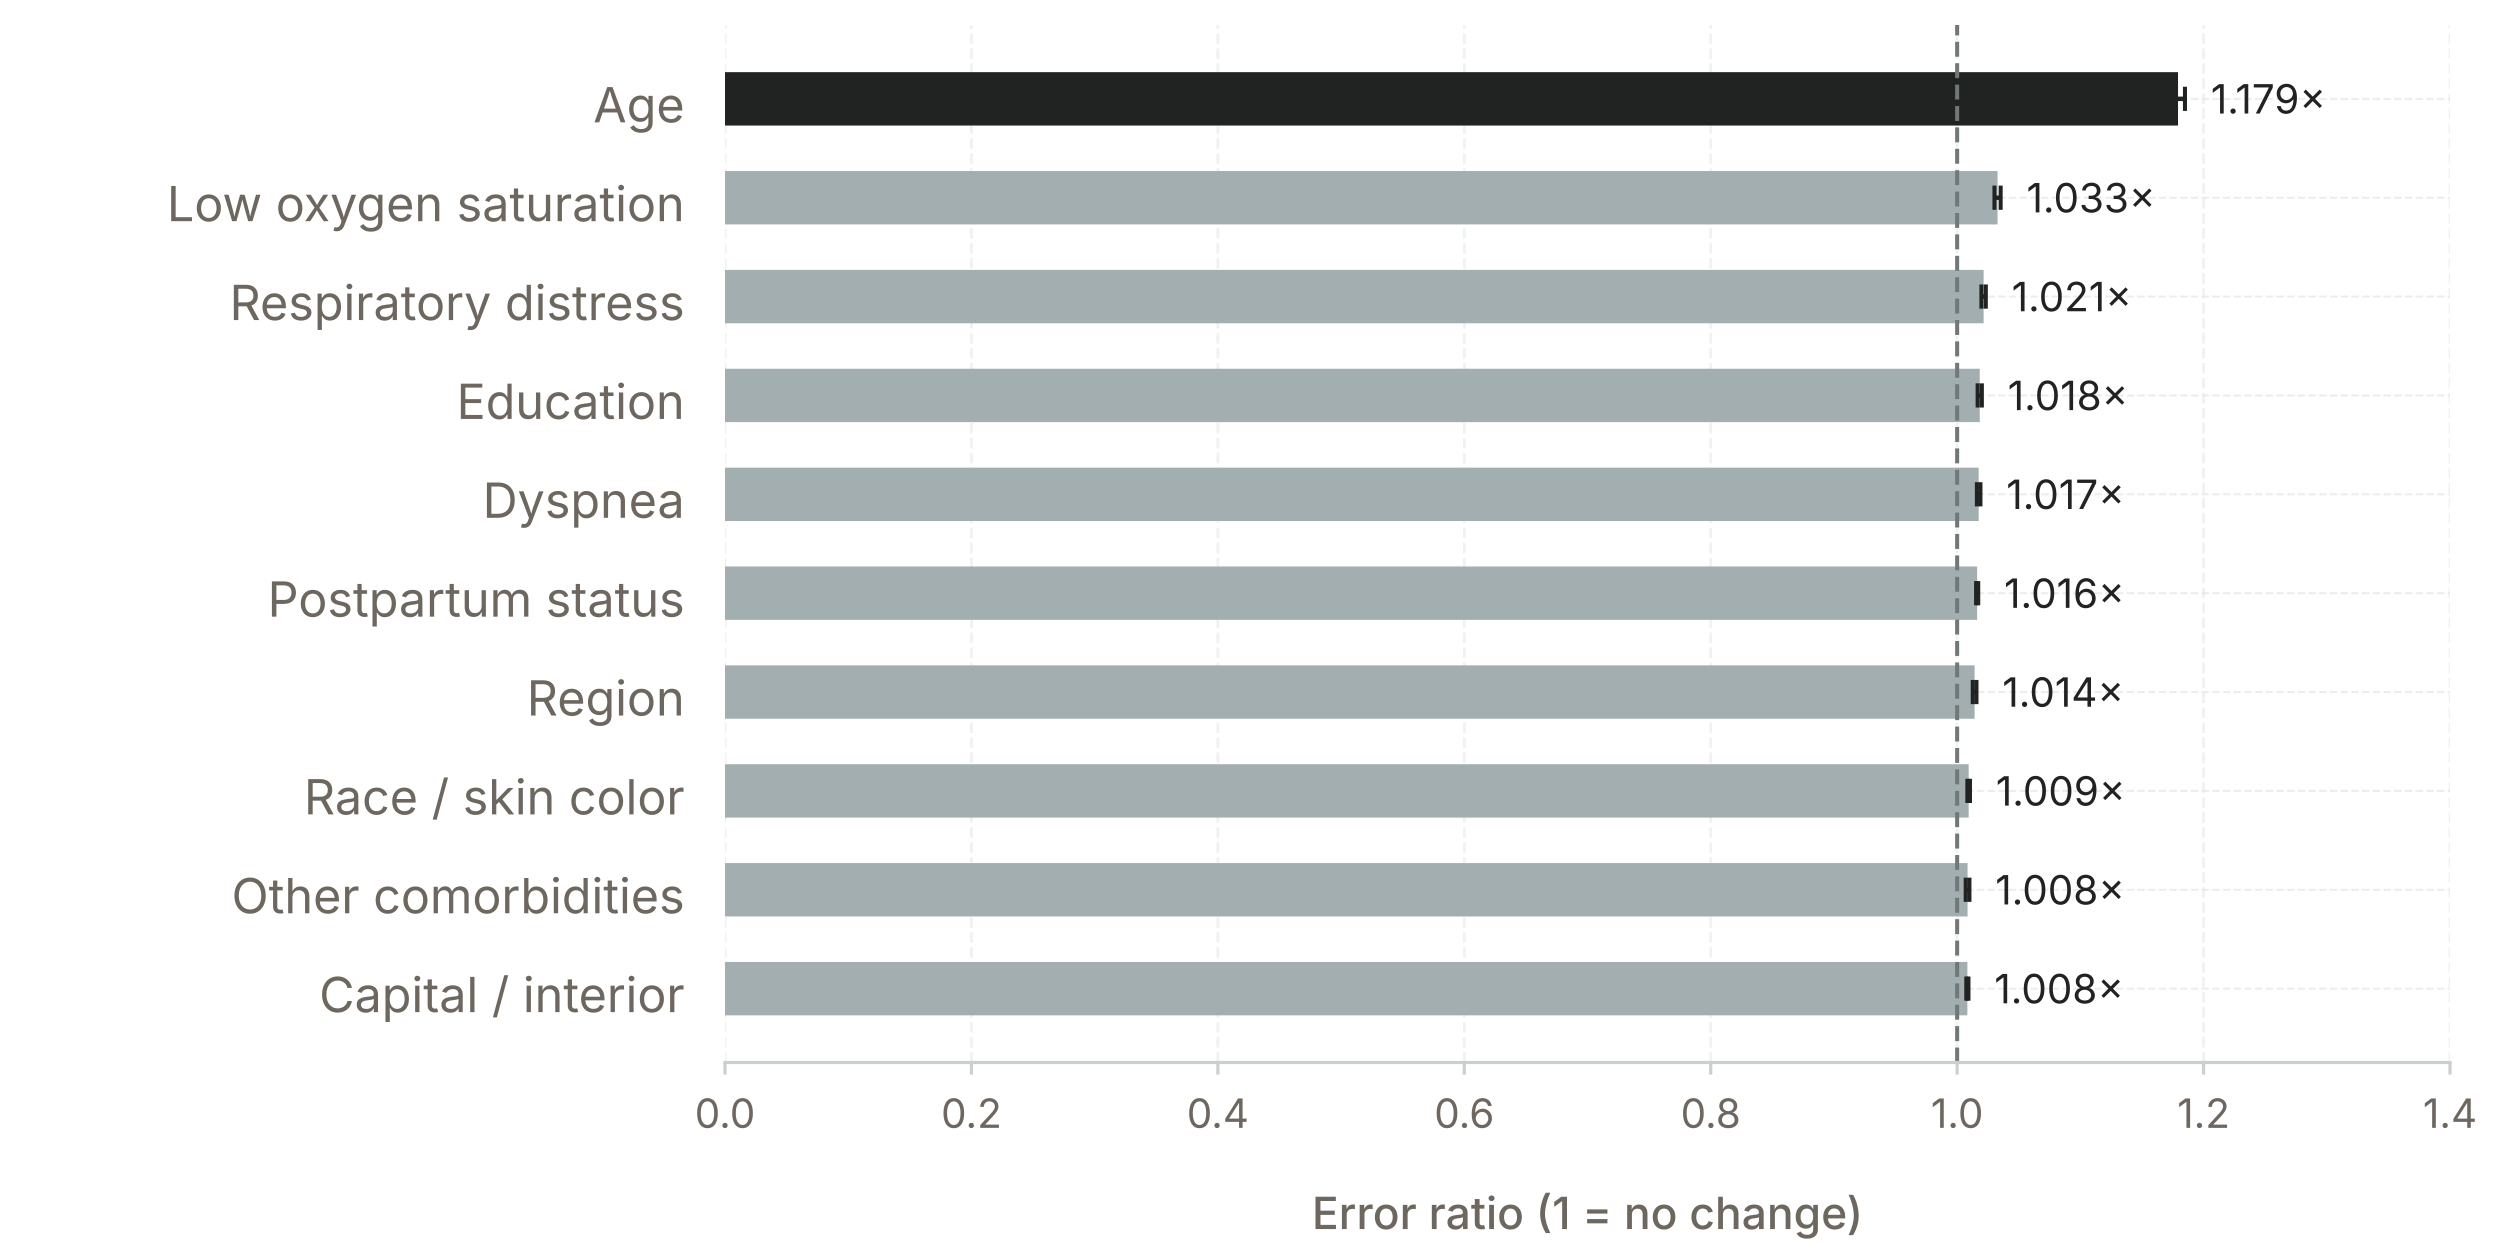
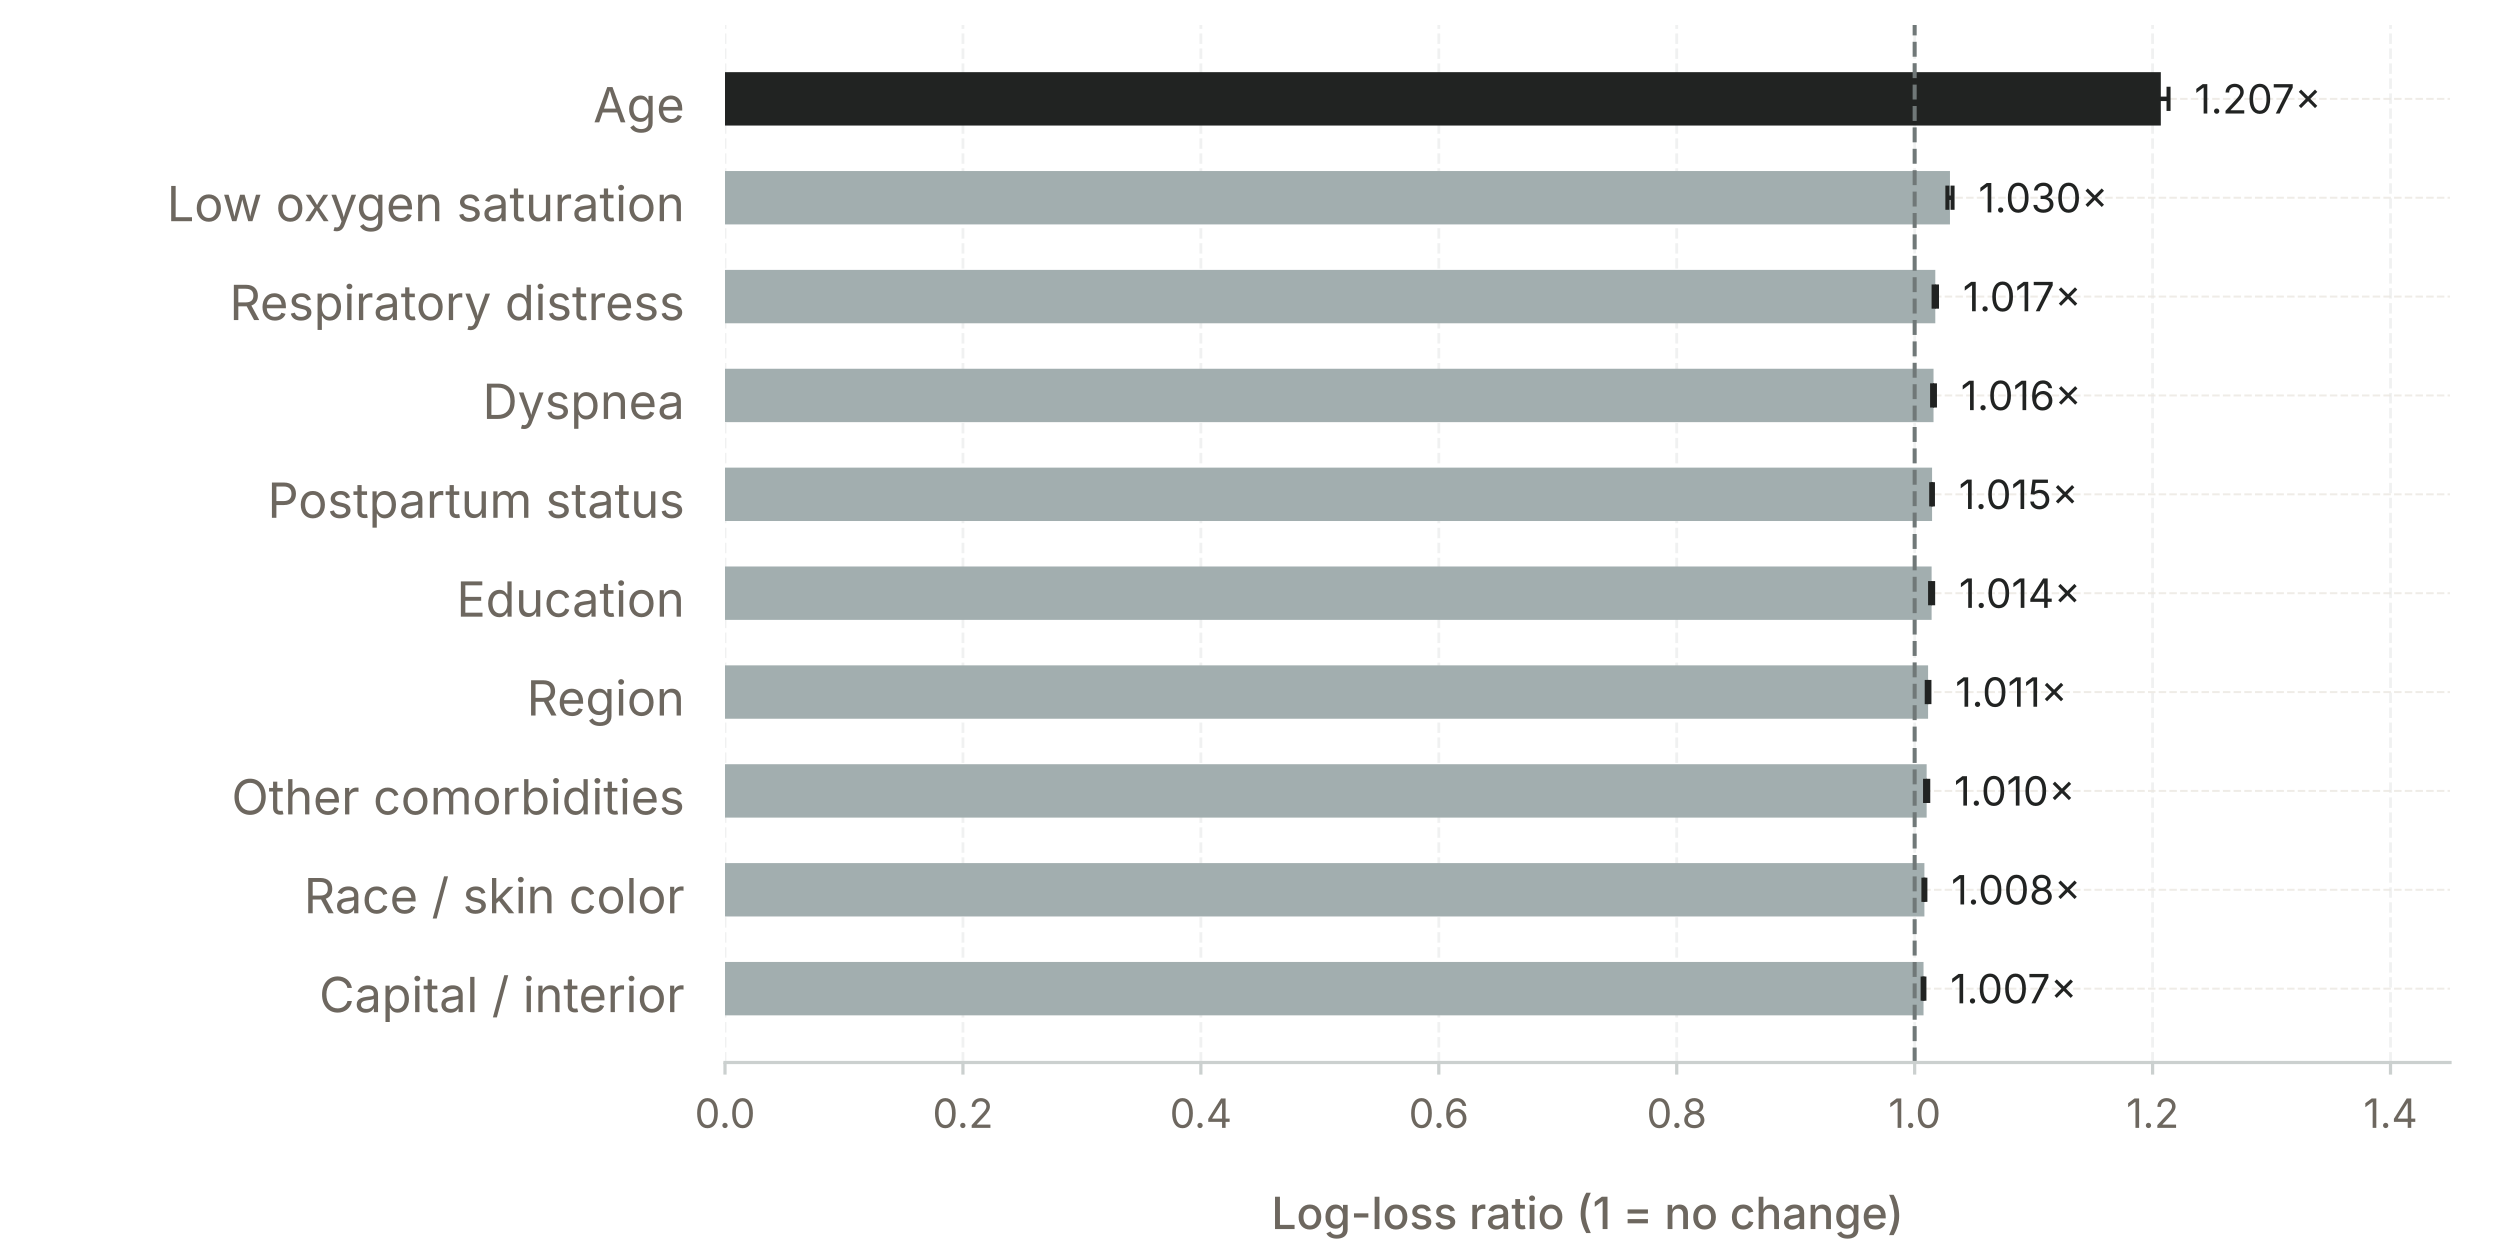
<svg xmlns="http://www.w3.org/2000/svg" xmlns:xlink="http://www.w3.org/1999/xlink" width="619.2pt" height="309.6pt" viewBox="0 0 619.2 309.6" version="1.1">
  <defs>
    <style type="text/css">*{stroke-linejoin: round; stroke-linecap: butt}</style>
  </defs>
  <g id="figure_1">
    <g id="patch_1">
      <path d="M 0 309.6 L 619.2 309.6 L 619.2 0 L 0 0 z " style="fill: #ffffff" />
    </g>
    <g id="axes_1">
      <g id="patch_2">
        <path d="M 179.568 263.16 L 606.816 263.16 L 606.816 6.192 L 179.568 6.192 z " style="fill: #ffffff" />
      </g>
      <g id="matplotlib.axis_1">
        <g id="xtick_1">
          <g id="line2d_1">
-             <path d="M 179.568 263.16 L 179.568 6.192 " clip-path="url(#pfd8c50fd4d)" style="fill: none; stroke-dasharray: 2.59,1.12; stroke-dashoffset: 0; stroke: #eceded; stroke-opacity: 0.8; stroke-width: 0.7" />
+             <path d="M 179.568 263.16 L 179.568 6.192 " clip-path="url(#p423812bd1c)" style="fill: none; stroke-dasharray: 2.59,1.12; stroke-dashoffset: 0; stroke: #eceded; stroke-opacity: 0.8; stroke-width: 0.7" />
          </g>
          <g id="line2d_2">
            <defs>
-               <path id="m11f866eb9f" d="M 0 0 L 0 3 " style="stroke: #cbd0cf; stroke-width: 0.8" />
+               <path id="m2debe18b94" d="M 0 0 L 0 3 " style="stroke: #cbd0cf; stroke-width: 0.8" />
            </defs>
            <g>
-               <use xlink:href="#m11f866eb9f" x="179.568" y="263.16" style="fill: #cbd0cf; stroke: #cbd0cf; stroke-width: 0.8" />
+               <use xlink:href="#m2debe18b94" x="179.568" y="263.16" style="fill: #cbd0cf; stroke: #cbd0cf; stroke-width: 0.8" />
            </g>
          </g>
          <g id="text_1">
            <text style="font-size: 10px; font-family: 'Inter', 'Helvetica Neue', 'Arial', 'DejaVu Sans', sans-serif; text-anchor: middle; fill: #6d675f" x="179.568" y="279.348" transform="rotate(-0 179.568 279.3475)">0.0</text>
          </g>
        </g>
        <g id="xtick_2">
          <g id="line2d_3">
-             <path d="M 240.603 263.16 L 240.603 6.192 " clip-path="url(#pfd8c50fd4d)" style="fill: none; stroke-dasharray: 2.59,1.12; stroke-dashoffset: 0; stroke: #eceded; stroke-opacity: 0.8; stroke-width: 0.7" />
+             <path d="M 238.499 263.16 L 238.499 6.192 " clip-path="url(#p423812bd1c)" style="fill: none; stroke-dasharray: 2.59,1.12; stroke-dashoffset: 0; stroke: #eceded; stroke-opacity: 0.8; stroke-width: 0.7" />
          </g>
          <g id="line2d_4">
            <g>
-               <use xlink:href="#m11f866eb9f" x="240.603" y="263.16" style="fill: #cbd0cf; stroke: #cbd0cf; stroke-width: 0.8" />
+               <use xlink:href="#m2debe18b94" x="238.499" y="263.16" style="fill: #cbd0cf; stroke: #cbd0cf; stroke-width: 0.8" />
            </g>
          </g>
          <g id="text_2">
-             <text style="font-size: 10px; font-family: 'Inter', 'Helvetica Neue', 'Arial', 'DejaVu Sans', sans-serif; text-anchor: middle; fill: #6d675f" x="240.603" y="279.348" transform="rotate(-0 240.6034 279.3475)">0.2</text>
+             <text style="font-size: 10px; font-family: 'Inter', 'Helvetica Neue', 'Arial', 'DejaVu Sans', sans-serif; text-anchor: middle; fill: #6d675f" x="238.499" y="279.348" transform="rotate(-0 238.4988 279.3475)">0.2</text>
          </g>
        </g>
        <g id="xtick_3">
          <g id="line2d_5">
-             <path d="M 301.639 263.16 L 301.639 6.192 " clip-path="url(#pfd8c50fd4d)" style="fill: none; stroke-dasharray: 2.59,1.12; stroke-dashoffset: 0; stroke: #eceded; stroke-opacity: 0.8; stroke-width: 0.7" />
+             <path d="M 297.43 263.16 L 297.43 6.192 " clip-path="url(#p423812bd1c)" style="fill: none; stroke-dasharray: 2.59,1.12; stroke-dashoffset: 0; stroke: #eceded; stroke-opacity: 0.8; stroke-width: 0.7" />
          </g>
          <g id="line2d_6">
            <g>
-               <use xlink:href="#m11f866eb9f" x="301.639" y="263.16" style="fill: #cbd0cf; stroke: #cbd0cf; stroke-width: 0.8" />
+               <use xlink:href="#m2debe18b94" x="297.43" y="263.16" style="fill: #cbd0cf; stroke: #cbd0cf; stroke-width: 0.8" />
            </g>
          </g>
          <g id="text_3">
-             <text style="font-size: 10px; font-family: 'Inter', 'Helvetica Neue', 'Arial', 'DejaVu Sans', sans-serif; text-anchor: middle; fill: #6d675f" x="301.639" y="279.348" transform="rotate(-0 301.6389 279.3475)">0.4</text>
+             <text style="font-size: 10px; font-family: 'Inter', 'Helvetica Neue', 'Arial', 'DejaVu Sans', sans-serif; text-anchor: middle; fill: #6d675f" x="297.43" y="279.348" transform="rotate(-0 297.4295 279.3475)">0.4</text>
          </g>
        </g>
        <g id="xtick_4">
          <g id="line2d_7">
-             <path d="M 362.674 263.16 L 362.674 6.192 " clip-path="url(#pfd8c50fd4d)" style="fill: none; stroke-dasharray: 2.59,1.12; stroke-dashoffset: 0; stroke: #eceded; stroke-opacity: 0.8; stroke-width: 0.7" />
+             <path d="M 356.36 263.16 L 356.36 6.192 " clip-path="url(#p423812bd1c)" style="fill: none; stroke-dasharray: 2.59,1.12; stroke-dashoffset: 0; stroke: #eceded; stroke-opacity: 0.8; stroke-width: 0.7" />
          </g>
          <g id="line2d_8">
            <g>
-               <use xlink:href="#m11f866eb9f" x="362.674" y="263.16" style="fill: #cbd0cf; stroke: #cbd0cf; stroke-width: 0.8" />
+               <use xlink:href="#m2debe18b94" x="356.36" y="263.16" style="fill: #cbd0cf; stroke: #cbd0cf; stroke-width: 0.8" />
            </g>
          </g>
          <g id="text_4">
-             <text style="font-size: 10px; font-family: 'Inter', 'Helvetica Neue', 'Arial', 'DejaVu Sans', sans-serif; text-anchor: middle; fill: #6d675f" x="362.674" y="279.348" transform="rotate(-0 362.6743 279.3475)">0.6</text>
+             <text style="font-size: 10px; font-family: 'Inter', 'Helvetica Neue', 'Arial', 'DejaVu Sans', sans-serif; text-anchor: middle; fill: #6d675f" x="356.36" y="279.348" transform="rotate(-0 356.3603 279.3475)">0.6</text>
          </g>
        </g>
        <g id="xtick_5">
          <g id="line2d_9">
-             <path d="M 423.71 263.16 L 423.71 6.192 " clip-path="url(#pfd8c50fd4d)" style="fill: none; stroke-dasharray: 2.59,1.12; stroke-dashoffset: 0; stroke: #eceded; stroke-opacity: 0.8; stroke-width: 0.7" />
+             <path d="M 415.291 263.16 L 415.291 6.192 " clip-path="url(#p423812bd1c)" style="fill: none; stroke-dasharray: 2.59,1.12; stroke-dashoffset: 0; stroke: #eceded; stroke-opacity: 0.8; stroke-width: 0.7" />
          </g>
          <g id="line2d_10">
            <g>
-               <use xlink:href="#m11f866eb9f" x="423.71" y="263.16" style="fill: #cbd0cf; stroke: #cbd0cf; stroke-width: 0.8" />
+               <use xlink:href="#m2debe18b94" x="415.291" y="263.16" style="fill: #cbd0cf; stroke: #cbd0cf; stroke-width: 0.8" />
            </g>
          </g>
          <g id="text_5">
-             <text style="font-size: 10px; font-family: 'Inter', 'Helvetica Neue', 'Arial', 'DejaVu Sans', sans-serif; text-anchor: middle; fill: #6d675f" x="423.71" y="279.348" transform="rotate(-0 423.7097 279.3475)">0.8</text>
+             <text style="font-size: 10px; font-family: 'Inter', 'Helvetica Neue', 'Arial', 'DejaVu Sans', sans-serif; text-anchor: middle; fill: #6d675f" x="415.291" y="279.348" transform="rotate(-0 415.291 279.3475)">0.8</text>
          </g>
        </g>
        <g id="xtick_6">
          <g id="line2d_11">
-             <path d="M 484.745 263.16 L 484.745 6.192 " clip-path="url(#pfd8c50fd4d)" style="fill: none; stroke-dasharray: 2.59,1.12; stroke-dashoffset: 0; stroke: #eceded; stroke-opacity: 0.8; stroke-width: 0.7" />
+             <path d="M 474.222 263.16 L 474.222 6.192 " clip-path="url(#p423812bd1c)" style="fill: none; stroke-dasharray: 2.59,1.12; stroke-dashoffset: 0; stroke: #eceded; stroke-opacity: 0.8; stroke-width: 0.7" />
          </g>
          <g id="line2d_12">
            <g>
-               <use xlink:href="#m11f866eb9f" x="484.745" y="263.16" style="fill: #cbd0cf; stroke: #cbd0cf; stroke-width: 0.8" />
+               <use xlink:href="#m2debe18b94" x="474.222" y="263.16" style="fill: #cbd0cf; stroke: #cbd0cf; stroke-width: 0.8" />
            </g>
          </g>
          <g id="text_6">
-             <text style="font-size: 10px; font-family: 'Inter', 'Helvetica Neue', 'Arial', 'DejaVu Sans', sans-serif; text-anchor: middle; fill: #6d675f" x="484.745" y="279.348" transform="rotate(-0 484.7451 279.3475)">1.0</text>
+             <text style="font-size: 10px; font-family: 'Inter', 'Helvetica Neue', 'Arial', 'DejaVu Sans', sans-serif; text-anchor: middle; fill: #6d675f" x="474.222" y="279.348" transform="rotate(-0 474.2218 279.3475)">1.0</text>
          </g>
        </g>
        <g id="xtick_7">
          <g id="line2d_13">
-             <path d="M 545.781 263.16 L 545.781 6.192 " clip-path="url(#pfd8c50fd4d)" style="fill: none; stroke-dasharray: 2.59,1.12; stroke-dashoffset: 0; stroke: #eceded; stroke-opacity: 0.8; stroke-width: 0.7" />
+             <path d="M 533.153 263.16 L 533.153 6.192 " clip-path="url(#p423812bd1c)" style="fill: none; stroke-dasharray: 2.59,1.12; stroke-dashoffset: 0; stroke: #eceded; stroke-opacity: 0.8; stroke-width: 0.7" />
          </g>
          <g id="line2d_14">
            <g>
-               <use xlink:href="#m11f866eb9f" x="545.781" y="263.16" style="fill: #cbd0cf; stroke: #cbd0cf; stroke-width: 0.8" />
+               <use xlink:href="#m2debe18b94" x="533.153" y="263.16" style="fill: #cbd0cf; stroke: #cbd0cf; stroke-width: 0.8" />
            </g>
          </g>
          <g id="text_7">
-             <text style="font-size: 10px; font-family: 'Inter', 'Helvetica Neue', 'Arial', 'DejaVu Sans', sans-serif; text-anchor: middle; fill: #6d675f" x="545.781" y="279.348" transform="rotate(-0 545.7806 279.3475)">1.2</text>
+             <text style="font-size: 10px; font-family: 'Inter', 'Helvetica Neue', 'Arial', 'DejaVu Sans', sans-serif; text-anchor: middle; fill: #6d675f" x="533.153" y="279.348" transform="rotate(-0 533.1526 279.3475)">1.2</text>
          </g>
        </g>
        <g id="xtick_8">
          <g id="line2d_15">
-             <path d="M 606.816 263.16 L 606.816 6.192 " clip-path="url(#pfd8c50fd4d)" style="fill: none; stroke-dasharray: 2.59,1.12; stroke-dashoffset: 0; stroke: #eceded; stroke-opacity: 0.8; stroke-width: 0.7" />
+             <path d="M 592.083 263.16 L 592.083 6.192 " clip-path="url(#p423812bd1c)" style="fill: none; stroke-dasharray: 2.59,1.12; stroke-dashoffset: 0; stroke: #eceded; stroke-opacity: 0.8; stroke-width: 0.7" />
          </g>
          <g id="line2d_16">
            <g>
-               <use xlink:href="#m11f866eb9f" x="606.816" y="263.16" style="fill: #cbd0cf; stroke: #cbd0cf; stroke-width: 0.8" />
+               <use xlink:href="#m2debe18b94" x="592.083" y="263.16" style="fill: #cbd0cf; stroke: #cbd0cf; stroke-width: 0.8" />
            </g>
          </g>
          <g id="text_8">
-             <text style="font-size: 10px; font-family: 'Inter', 'Helvetica Neue', 'Arial', 'DejaVu Sans', sans-serif; text-anchor: middle; fill: #6d675f" x="606.816" y="279.348" transform="rotate(-0 606.816 279.3475)">1.4</text>
+             <text style="font-size: 10px; font-family: 'Inter', 'Helvetica Neue', 'Arial', 'DejaVu Sans', sans-serif; text-anchor: middle; fill: #6d675f" x="592.083" y="279.348" transform="rotate(-0 592.0833 279.3475)">1.4</text>
          </g>
        </g>
        <g id="text_9">
-           <text style="font-weight: 500; font-size: 11px; font-family: 'Inter', 'Helvetica Neue', 'Arial', 'DejaVu Sans', sans-serif; text-anchor: middle; fill: #6d675f" x="393.192" y="304.416" transform="rotate(-0 393.192 304.4159)">Error ratio (1 = no change)</text>
+           <text style="font-weight: 500; font-size: 11px; font-family: 'Inter', 'Helvetica Neue', 'Arial', 'DejaVu Sans', sans-serif; text-anchor: middle; fill: #6d675f" x="393.192" y="304.416" transform="rotate(-0 393.192 304.4159)">Log-loss ratio (1 = no change)</text>
        </g>
      </g>
      <g id="matplotlib.axis_2">
        <g id="ytick_1">
          <g id="line2d_17">
-             <path d="M 179.568 24.484 L 606.816 24.484 " clip-path="url(#pfd8c50fd4d)" style="fill: none; stroke-dasharray: 1.85,0.8; stroke-dashoffset: 0; stroke: #ebe7e1; stroke-opacity: 0.8; stroke-width: 0.5" />
+             <path d="M 179.568 24.484 L 606.816 24.484 " clip-path="url(#p423812bd1c)" style="fill: none; stroke-dasharray: 1.85,0.8; stroke-dashoffset: 0; stroke: #ebe7e1; stroke-opacity: 0.8; stroke-width: 0.5" />
          </g>
          <g id="line2d_18" />
          <g id="text_10">
            <text style="font-size: 12px; font-family: 'Inter', 'Helvetica Neue', 'Arial', 'DejaVu Sans', sans-serif; text-anchor: end; fill: #6d675f" x="169.568" y="30.296" transform="rotate(-0 169.568 30.29639)">Age</text>
          </g>
        </g>
        <g id="ytick_2">
          <g id="line2d_19">
-             <path d="M 179.568 48.971 L 606.816 48.971 " clip-path="url(#pfd8c50fd4d)" style="fill: none; stroke-dasharray: 1.85,0.8; stroke-dashoffset: 0; stroke: #ebe7e1; stroke-opacity: 0.8; stroke-width: 0.5" />
+             <path d="M 179.568 48.971 L 606.816 48.971 " clip-path="url(#p423812bd1c)" style="fill: none; stroke-dasharray: 1.85,0.8; stroke-dashoffset: 0; stroke: #ebe7e1; stroke-opacity: 0.8; stroke-width: 0.5" />
          </g>
          <g id="line2d_20" />
          <g id="text_11">
            <text style="font-size: 12px; font-family: 'Inter', 'Helvetica Neue', 'Arial', 'DejaVu Sans', sans-serif; text-anchor: end; fill: #6d675f" x="169.568" y="54.784" transform="rotate(-0 169.568 54.78353)">Low oxygen saturation</text>
          </g>
        </g>
        <g id="ytick_3">
          <g id="line2d_21">
-             <path d="M 179.568 73.458 L 606.816 73.458 " clip-path="url(#pfd8c50fd4d)" style="fill: none; stroke-dasharray: 1.85,0.8; stroke-dashoffset: 0; stroke: #ebe7e1; stroke-opacity: 0.8; stroke-width: 0.5" />
+             <path d="M 179.568 73.458 L 606.816 73.458 " clip-path="url(#p423812bd1c)" style="fill: none; stroke-dasharray: 1.85,0.8; stroke-dashoffset: 0; stroke: #ebe7e1; stroke-opacity: 0.8; stroke-width: 0.5" />
          </g>
          <g id="line2d_22" />
          <g id="text_12">
            <text style="font-size: 12px; font-family: 'Inter', 'Helvetica Neue', 'Arial', 'DejaVu Sans', sans-serif; text-anchor: end; fill: #6d675f" x="169.568" y="79.271" transform="rotate(-0 169.568 79.27066)">Respiratory distress</text>
          </g>
        </g>
        <g id="ytick_4">
          <g id="line2d_23">
-             <path d="M 179.568 97.945 L 606.816 97.945 " clip-path="url(#pfd8c50fd4d)" style="fill: none; stroke-dasharray: 1.85,0.8; stroke-dashoffset: 0; stroke: #ebe7e1; stroke-opacity: 0.8; stroke-width: 0.5" />
+             <path d="M 179.568 97.945 L 606.816 97.945 " clip-path="url(#p423812bd1c)" style="fill: none; stroke-dasharray: 1.85,0.8; stroke-dashoffset: 0; stroke: #ebe7e1; stroke-opacity: 0.8; stroke-width: 0.5" />
          </g>
          <g id="line2d_24" />
          <g id="text_13">
-             <text style="font-size: 12px; font-family: 'Inter', 'Helvetica Neue', 'Arial', 'DejaVu Sans', sans-serif; text-anchor: end; fill: #6d675f" x="169.568" y="103.758" transform="rotate(-0 169.568 103.7578)">Education</text>
+             <text style="font-size: 12px; font-family: 'Inter', 'Helvetica Neue', 'Arial', 'DejaVu Sans', sans-serif; text-anchor: end; fill: #6d675f" x="169.568" y="103.758" transform="rotate(-0 169.568 103.7578)">Dyspnea</text>
          </g>
        </g>
        <g id="ytick_5">
          <g id="line2d_25">
-             <path d="M 179.568 122.432 L 606.816 122.432 " clip-path="url(#pfd8c50fd4d)" style="fill: none; stroke-dasharray: 1.85,0.8; stroke-dashoffset: 0; stroke: #ebe7e1; stroke-opacity: 0.8; stroke-width: 0.5" />
+             <path d="M 179.568 122.432 L 606.816 122.432 " clip-path="url(#p423812bd1c)" style="fill: none; stroke-dasharray: 1.85,0.8; stroke-dashoffset: 0; stroke: #ebe7e1; stroke-opacity: 0.8; stroke-width: 0.5" />
          </g>
          <g id="line2d_26" />
          <g id="text_14">
-             <text style="font-size: 12px; font-family: 'Inter', 'Helvetica Neue', 'Arial', 'DejaVu Sans', sans-serif; text-anchor: end; fill: #6d675f" x="169.568" y="128.245" transform="rotate(-0 169.568 128.2449)">Dyspnea</text>
+             <text style="font-size: 12px; font-family: 'Inter', 'Helvetica Neue', 'Arial', 'DejaVu Sans', sans-serif; text-anchor: end; fill: #6d675f" x="169.568" y="128.245" transform="rotate(-0 169.568 128.2449)">Postpartum status</text>
          </g>
        </g>
        <g id="ytick_6">
          <g id="line2d_27">
-             <path d="M 179.568 146.92 L 606.816 146.92 " clip-path="url(#pfd8c50fd4d)" style="fill: none; stroke-dasharray: 1.85,0.8; stroke-dashoffset: 0; stroke: #ebe7e1; stroke-opacity: 0.8; stroke-width: 0.5" />
+             <path d="M 179.568 146.92 L 606.816 146.92 " clip-path="url(#p423812bd1c)" style="fill: none; stroke-dasharray: 1.85,0.8; stroke-dashoffset: 0; stroke: #ebe7e1; stroke-opacity: 0.8; stroke-width: 0.5" />
          </g>
          <g id="line2d_28" />
          <g id="text_15">
-             <text style="font-size: 12px; font-family: 'Inter', 'Helvetica Neue', 'Arial', 'DejaVu Sans', sans-serif; text-anchor: end; fill: #6d675f" x="169.568" y="152.732" transform="rotate(-0 169.568 152.7321)">Postpartum status</text>
+             <text style="font-size: 12px; font-family: 'Inter', 'Helvetica Neue', 'Arial', 'DejaVu Sans', sans-serif; text-anchor: end; fill: #6d675f" x="169.568" y="152.732" transform="rotate(-0 169.568 152.7321)">Education</text>
          </g>
        </g>
        <g id="ytick_7">
          <g id="line2d_29">
-             <path d="M 179.568 171.407 L 606.816 171.407 " clip-path="url(#pfd8c50fd4d)" style="fill: none; stroke-dasharray: 1.85,0.8; stroke-dashoffset: 0; stroke: #ebe7e1; stroke-opacity: 0.8; stroke-width: 0.5" />
+             <path d="M 179.568 171.407 L 606.816 171.407 " clip-path="url(#p423812bd1c)" style="fill: none; stroke-dasharray: 1.85,0.8; stroke-dashoffset: 0; stroke: #ebe7e1; stroke-opacity: 0.8; stroke-width: 0.5" />
          </g>
          <g id="line2d_30" />
          <g id="text_16">
            <text style="font-size: 12px; font-family: 'Inter', 'Helvetica Neue', 'Arial', 'DejaVu Sans', sans-serif; text-anchor: end; fill: #6d675f" x="169.568" y="177.219" transform="rotate(-0 169.568 177.2192)">Region</text>
          </g>
        </g>
        <g id="ytick_8">
          <g id="line2d_31">
-             <path d="M 179.568 195.894 L 606.816 195.894 " clip-path="url(#pfd8c50fd4d)" style="fill: none; stroke-dasharray: 1.85,0.8; stroke-dashoffset: 0; stroke: #ebe7e1; stroke-opacity: 0.8; stroke-width: 0.5" />
+             <path d="M 179.568 195.894 L 606.816 195.894 " clip-path="url(#p423812bd1c)" style="fill: none; stroke-dasharray: 1.85,0.8; stroke-dashoffset: 0; stroke: #ebe7e1; stroke-opacity: 0.8; stroke-width: 0.5" />
          </g>
          <g id="line2d_32" />
          <g id="text_17">
-             <text style="font-size: 12px; font-family: 'Inter', 'Helvetica Neue', 'Arial', 'DejaVu Sans', sans-serif; text-anchor: end; fill: #6d675f" x="169.568" y="201.706" transform="rotate(-0 169.568 201.7063)">Race / skin color</text>
+             <text style="font-size: 12px; font-family: 'Inter', 'Helvetica Neue', 'Arial', 'DejaVu Sans', sans-serif; text-anchor: end; fill: #6d675f" x="169.568" y="201.706" transform="rotate(-0 169.568 201.7063)">Other comorbidities</text>
          </g>
        </g>
        <g id="ytick_9">
          <g id="line2d_33">
-             <path d="M 179.568 220.381 L 606.816 220.381 " clip-path="url(#pfd8c50fd4d)" style="fill: none; stroke-dasharray: 1.85,0.8; stroke-dashoffset: 0; stroke: #ebe7e1; stroke-opacity: 0.8; stroke-width: 0.5" />
+             <path d="M 179.568 220.381 L 606.816 220.381 " clip-path="url(#p423812bd1c)" style="fill: none; stroke-dasharray: 1.85,0.8; stroke-dashoffset: 0; stroke: #ebe7e1; stroke-opacity: 0.8; stroke-width: 0.5" />
          </g>
          <g id="line2d_34" />
          <g id="text_18">
-             <text style="font-size: 12px; font-family: 'Inter', 'Helvetica Neue', 'Arial', 'DejaVu Sans', sans-serif; text-anchor: end; fill: #6d675f" x="169.568" y="226.193" transform="rotate(-0 169.568 226.1935)">Other comorbidities</text>
+             <text style="font-size: 12px; font-family: 'Inter', 'Helvetica Neue', 'Arial', 'DejaVu Sans', sans-serif; text-anchor: end; fill: #6d675f" x="169.568" y="226.193" transform="rotate(-0 169.568 226.1935)">Race / skin color</text>
          </g>
        </g>
        <g id="ytick_10">
          <g id="line2d_35">
-             <path d="M 179.568 244.868 L 606.816 244.868 " clip-path="url(#pfd8c50fd4d)" style="fill: none; stroke-dasharray: 1.85,0.8; stroke-dashoffset: 0; stroke: #ebe7e1; stroke-opacity: 0.8; stroke-width: 0.5" />
+             <path d="M 179.568 244.868 L 606.816 244.868 " clip-path="url(#p423812bd1c)" style="fill: none; stroke-dasharray: 1.85,0.8; stroke-dashoffset: 0; stroke: #ebe7e1; stroke-opacity: 0.8; stroke-width: 0.5" />
          </g>
          <g id="line2d_36" />
          <g id="text_19">
            <text style="font-size: 12px; font-family: 'Inter', 'Helvetica Neue', 'Arial', 'DejaVu Sans', sans-serif; text-anchor: end; fill: #6d675f" x="169.568" y="250.681" transform="rotate(-0 169.568 250.6806)">Capital / interior</text>
          </g>
        </g>
      </g>
      <g id="patch_3">
-         <path d="M 179.568 17.872 L 539.453 17.872 L 539.453 31.095 L 179.568 31.095 z " clip-path="url(#pfd8c50fd4d)" style="fill: #212322" />
+         <path d="M 179.568 17.872 L 535.191 17.872 L 535.191 31.095 L 179.568 31.095 z " clip-path="url(#p423812bd1c)" style="fill: #212322" />
      </g>
      <g id="patch_4">
-         <path d="M 179.568 42.359 L 494.754 42.359 L 494.754 55.583 L 179.568 55.583 z " clip-path="url(#pfd8c50fd4d)" style="fill: #a2aeaf" />
+         <path d="M 179.568 42.359 L 482.97 42.359 L 482.97 55.583 L 179.568 55.583 z " clip-path="url(#p423812bd1c)" style="fill: #a2aeaf" />
      </g>
      <g id="patch_5">
-         <path d="M 179.568 66.847 L 491.302 66.847 L 491.302 80.07 L 179.568 80.07 z " clip-path="url(#pfd8c50fd4d)" style="fill: #a2aeaf" />
+         <path d="M 179.568 66.847 L 479.334 66.847 L 479.334 80.07 L 179.568 80.07 z " clip-path="url(#p423812bd1c)" style="fill: #a2aeaf" />
      </g>
      <g id="patch_6">
-         <path d="M 179.568 91.334 L 490.344 91.334 L 490.344 104.557 L 179.568 104.557 z " clip-path="url(#pfd8c50fd4d)" style="fill: #a2aeaf" />
+         <path d="M 179.568 91.334 L 478.895 91.334 L 478.895 104.557 L 179.568 104.557 z " clip-path="url(#p423812bd1c)" style="fill: #a2aeaf" />
      </g>
      <g id="patch_7">
-         <path d="M 179.568 115.821 L 490.075 115.821 L 490.075 129.044 L 179.568 129.044 z " clip-path="url(#pfd8c50fd4d)" style="fill: #a2aeaf" />
+         <path d="M 179.568 115.821 L 478.536 115.821 L 478.536 129.044 L 179.568 129.044 z " clip-path="url(#p423812bd1c)" style="fill: #a2aeaf" />
      </g>
      <g id="patch_8">
-         <path d="M 179.568 140.308 L 489.701 140.308 L 489.701 153.531 L 179.568 153.531 z " clip-path="url(#pfd8c50fd4d)" style="fill: #a2aeaf" />
+         <path d="M 179.568 140.308 L 478.422 140.308 L 478.422 153.531 L 179.568 153.531 z " clip-path="url(#p423812bd1c)" style="fill: #a2aeaf" />
      </g>
      <g id="patch_9">
-         <path d="M 179.568 164.795 L 489.069 164.795 L 489.069 178.018 L 179.568 178.018 z " clip-path="url(#pfd8c50fd4d)" style="fill: #a2aeaf" />
+         <path d="M 179.568 164.795 L 477.547 164.795 L 477.547 178.018 L 179.568 178.018 z " clip-path="url(#p423812bd1c)" style="fill: #a2aeaf" />
      </g>
      <g id="patch_10">
-         <path d="M 179.568 189.282 L 487.599 189.282 L 487.599 202.505 L 179.568 202.505 z " clip-path="url(#pfd8c50fd4d)" style="fill: #a2aeaf" />
+         <path d="M 179.568 189.282 L 477.193 189.282 L 477.193 202.505 L 179.568 202.505 z " clip-path="url(#p423812bd1c)" style="fill: #a2aeaf" />
      </g>
      <g id="patch_11">
-         <path d="M 179.568 213.769 L 487.325 213.769 L 487.325 226.993 L 179.568 226.993 z " clip-path="url(#pfd8c50fd4d)" style="fill: #a2aeaf" />
+         <path d="M 179.568 213.769 L 476.636 213.769 L 476.636 226.993 L 179.568 226.993 z " clip-path="url(#p423812bd1c)" style="fill: #a2aeaf" />
      </g>
      <g id="patch_12">
-         <path d="M 179.568 238.257 L 487.28 238.257 L 487.28 251.48 L 179.568 251.48 z " clip-path="url(#pfd8c50fd4d)" style="fill: #a2aeaf" />
+         <path d="M 179.568 238.257 L 476.419 238.257 L 476.419 251.48 L 179.568 251.48 z " clip-path="url(#p423812bd1c)" style="fill: #a2aeaf" />
      </g>
      <g id="LineCollection_1">
-         <path d="M 537.734 24.484 L 541.172 24.484 " clip-path="url(#pfd8c50fd4d)" style="fill: none; stroke: #212322; stroke-width: 1.1" />
+         <path d="M 533.276 24.484 L 537.107 24.484 " clip-path="url(#p423812bd1c)" style="fill: none; stroke: #212322; stroke-width: 1.1" />
      </g>
      <g id="line2d_37">
        <defs>
-           <path id="mf505c5cc42" d="M 0 3 L 0 -3 " style="stroke: #212322" />
+           <path id="m6c662b12ee" d="M 0 3 L 0 -3 " style="stroke: #212322" />
        </defs>
-         <g clip-path="url(#pfd8c50fd4d)">
-           <use xlink:href="#mf505c5cc42" x="537.734" y="24.484" style="fill: #315b86; stroke: #212322" />
+         <g clip-path="url(#p423812bd1c)">
+           <use xlink:href="#m6c662b12ee" x="533.276" y="24.484" style="fill: #315b86; stroke: #212322" />
        </g>
      </g>
      <g id="line2d_38">
-         <g clip-path="url(#pfd8c50fd4d)">
-           <use xlink:href="#mf505c5cc42" x="541.172" y="24.484" style="fill: #315b86; stroke: #212322" />
+         <g clip-path="url(#p423812bd1c)">
+           <use xlink:href="#m6c662b12ee" x="537.107" y="24.484" style="fill: #315b86; stroke: #212322" />
        </g>
      </g>
      <g id="LineCollection_2">
-         <path d="M 493.988 48.971 L 495.52 48.971 " clip-path="url(#pfd8c50fd4d)" style="fill: none; stroke: #212322; stroke-width: 1.1" />
+         <path d="M 482.33 48.971 L 483.61 48.971 " clip-path="url(#p423812bd1c)" style="fill: none; stroke: #212322; stroke-width: 1.1" />
      </g>
      <g id="line2d_39">
-         <g clip-path="url(#pfd8c50fd4d)">
-           <use xlink:href="#mf505c5cc42" x="493.988" y="48.971" style="fill: #315b86; stroke: #212322" />
+         <g clip-path="url(#p423812bd1c)">
+           <use xlink:href="#m6c662b12ee" x="482.33" y="48.971" style="fill: #315b86; stroke: #212322" />
        </g>
      </g>
      <g id="line2d_40">
-         <g clip-path="url(#pfd8c50fd4d)">
-           <use xlink:href="#mf505c5cc42" x="495.52" y="48.971" style="fill: #315b86; stroke: #212322" />
+         <g clip-path="url(#p423812bd1c)">
+           <use xlink:href="#m6c662b12ee" x="483.61" y="48.971" style="fill: #315b86; stroke: #212322" />
        </g>
      </g>
      <g id="LineCollection_3">
-         <path d="M 490.757 73.458 L 491.847 73.458 " clip-path="url(#pfd8c50fd4d)" style="fill: none; stroke: #212322; stroke-width: 1.1" />
+         <path d="M 478.915 73.458 L 479.752 73.458 " clip-path="url(#p423812bd1c)" style="fill: none; stroke: #212322; stroke-width: 1.1" />
      </g>
      <g id="line2d_41">
-         <g clip-path="url(#pfd8c50fd4d)">
-           <use xlink:href="#mf505c5cc42" x="490.757" y="73.458" style="fill: #315b86; stroke: #212322" />
+         <g clip-path="url(#p423812bd1c)">
+           <use xlink:href="#m6c662b12ee" x="478.915" y="73.458" style="fill: #315b86; stroke: #212322" />
        </g>
      </g>
      <g id="line2d_42">
-         <g clip-path="url(#pfd8c50fd4d)">
-           <use xlink:href="#mf505c5cc42" x="491.847" y="73.458" style="fill: #315b86; stroke: #212322" />
+         <g clip-path="url(#p423812bd1c)">
+           <use xlink:href="#m6c662b12ee" x="479.752" y="73.458" style="fill: #315b86; stroke: #212322" />
        </g>
      </g>
      <g id="LineCollection_4">
-         <path d="M 489.821 97.945 L 490.866 97.945 " clip-path="url(#pfd8c50fd4d)" style="fill: none; stroke: #212322; stroke-width: 1.1" />
+         <path d="M 478.543 97.945 L 479.247 97.945 " clip-path="url(#p423812bd1c)" style="fill: none; stroke: #212322; stroke-width: 1.1" />
      </g>
      <g id="line2d_43">
-         <g clip-path="url(#pfd8c50fd4d)">
-           <use xlink:href="#mf505c5cc42" x="489.821" y="97.945" style="fill: #315b86; stroke: #212322" />
+         <g clip-path="url(#p423812bd1c)">
+           <use xlink:href="#m6c662b12ee" x="478.543" y="97.945" style="fill: #315b86; stroke: #212322" />
        </g>
      </g>
      <g id="line2d_44">
-         <g clip-path="url(#pfd8c50fd4d)">
-           <use xlink:href="#mf505c5cc42" x="490.866" y="97.945" style="fill: #315b86; stroke: #212322" />
+         <g clip-path="url(#p423812bd1c)">
+           <use xlink:href="#m6c662b12ee" x="479.247" y="97.945" style="fill: #315b86; stroke: #212322" />
        </g>
      </g>
      <g id="LineCollection_5">
-         <path d="M 489.637 122.432 L 490.514 122.432 " clip-path="url(#pfd8c50fd4d)" style="fill: none; stroke: #212322; stroke-width: 1.1" />
+         <path d="M 478.322 122.432 L 478.75 122.432 " clip-path="url(#p423812bd1c)" style="fill: none; stroke: #212322; stroke-width: 1.1" />
      </g>
      <g id="line2d_45">
-         <g clip-path="url(#pfd8c50fd4d)">
-           <use xlink:href="#mf505c5cc42" x="489.637" y="122.432" style="fill: #315b86; stroke: #212322" />
+         <g clip-path="url(#p423812bd1c)">
+           <use xlink:href="#m6c662b12ee" x="478.322" y="122.432" style="fill: #315b86; stroke: #212322" />
        </g>
      </g>
      <g id="line2d_46">
-         <g clip-path="url(#pfd8c50fd4d)">
-           <use xlink:href="#mf505c5cc42" x="490.514" y="122.432" style="fill: #315b86; stroke: #212322" />
+         <g clip-path="url(#p423812bd1c)">
+           <use xlink:href="#m6c662b12ee" x="478.75" y="122.432" style="fill: #315b86; stroke: #212322" />
        </g>
      </g>
      <g id="LineCollection_6">
-         <path d="M 489.436 146.92 L 489.967 146.92 " clip-path="url(#pfd8c50fd4d)" style="fill: none; stroke: #212322; stroke-width: 1.1" />
+         <path d="M 478.044 146.92 L 478.799 146.92 " clip-path="url(#p423812bd1c)" style="fill: none; stroke: #212322; stroke-width: 1.1" />
      </g>
      <g id="line2d_47">
-         <g clip-path="url(#pfd8c50fd4d)">
-           <use xlink:href="#mf505c5cc42" x="489.436" y="146.92" style="fill: #315b86; stroke: #212322" />
+         <g clip-path="url(#p423812bd1c)">
+           <use xlink:href="#m6c662b12ee" x="478.044" y="146.92" style="fill: #315b86; stroke: #212322" />
        </g>
      </g>
      <g id="line2d_48">
-         <g clip-path="url(#pfd8c50fd4d)">
-           <use xlink:href="#mf505c5cc42" x="489.967" y="146.92" style="fill: #315b86; stroke: #212322" />
+         <g clip-path="url(#p423812bd1c)">
+           <use xlink:href="#m6c662b12ee" x="478.799" y="146.92" style="fill: #315b86; stroke: #212322" />
        </g>
      </g>
      <g id="LineCollection_7">
-         <path d="M 488.606 171.407 L 489.532 171.407 " clip-path="url(#pfd8c50fd4d)" style="fill: none; stroke: #212322; stroke-width: 1.1" />
+         <path d="M 477.215 171.407 L 477.879 171.407 " clip-path="url(#p423812bd1c)" style="fill: none; stroke: #212322; stroke-width: 1.1" />
      </g>
      <g id="line2d_49">
-         <g clip-path="url(#pfd8c50fd4d)">
-           <use xlink:href="#mf505c5cc42" x="488.606" y="171.407" style="fill: #315b86; stroke: #212322" />
+         <g clip-path="url(#p423812bd1c)">
+           <use xlink:href="#m6c662b12ee" x="477.215" y="171.407" style="fill: #315b86; stroke: #212322" />
        </g>
      </g>
      <g id="line2d_50">
-         <g clip-path="url(#pfd8c50fd4d)">
-           <use xlink:href="#mf505c5cc42" x="489.532" y="171.407" style="fill: #315b86; stroke: #212322" />
+         <g clip-path="url(#p423812bd1c)">
+           <use xlink:href="#m6c662b12ee" x="477.879" y="171.407" style="fill: #315b86; stroke: #212322" />
        </g>
      </g>
      <g id="LineCollection_8">
-         <path d="M 487.274 195.894 L 487.923 195.894 " clip-path="url(#pfd8c50fd4d)" style="fill: none; stroke: #212322; stroke-width: 1.1" />
+         <path d="M 476.799 195.894 L 477.587 195.894 " clip-path="url(#p423812bd1c)" style="fill: none; stroke: #212322; stroke-width: 1.1" />
      </g>
      <g id="line2d_51">
-         <g clip-path="url(#pfd8c50fd4d)">
-           <use xlink:href="#mf505c5cc42" x="487.274" y="195.894" style="fill: #315b86; stroke: #212322" />
+         <g clip-path="url(#p423812bd1c)">
+           <use xlink:href="#m6c662b12ee" x="476.799" y="195.894" style="fill: #315b86; stroke: #212322" />
        </g>
      </g>
      <g id="line2d_52">
-         <g clip-path="url(#pfd8c50fd4d)">
-           <use xlink:href="#mf505c5cc42" x="487.923" y="195.894" style="fill: #315b86; stroke: #212322" />
+         <g clip-path="url(#p423812bd1c)">
+           <use xlink:href="#m6c662b12ee" x="477.587" y="195.894" style="fill: #315b86; stroke: #212322" />
        </g>
      </g>
      <g id="LineCollection_9">
-         <path d="M 486.866 220.381 L 487.785 220.381 " clip-path="url(#pfd8c50fd4d)" style="fill: none; stroke: #212322; stroke-width: 1.1" />
+         <path d="M 476.394 220.381 L 476.878 220.381 " clip-path="url(#p423812bd1c)" style="fill: none; stroke: #212322; stroke-width: 1.1" />
      </g>
      <g id="line2d_53">
-         <g clip-path="url(#pfd8c50fd4d)">
-           <use xlink:href="#mf505c5cc42" x="486.866" y="220.381" style="fill: #315b86; stroke: #212322" />
+         <g clip-path="url(#p423812bd1c)">
+           <use xlink:href="#m6c662b12ee" x="476.394" y="220.381" style="fill: #315b86; stroke: #212322" />
        </g>
      </g>
      <g id="line2d_54">
-         <g clip-path="url(#pfd8c50fd4d)">
-           <use xlink:href="#mf505c5cc42" x="487.785" y="220.381" style="fill: #315b86; stroke: #212322" />
+         <g clip-path="url(#p423812bd1c)">
+           <use xlink:href="#m6c662b12ee" x="476.878" y="220.381" style="fill: #315b86; stroke: #212322" />
        </g>
      </g>
      <g id="LineCollection_10">
-         <path d="M 487.013 244.868 L 487.546 244.868 " clip-path="url(#pfd8c50fd4d)" style="fill: none; stroke: #212322; stroke-width: 1.1" />
+         <path d="M 476.2 244.868 L 476.637 244.868 " clip-path="url(#p423812bd1c)" style="fill: none; stroke: #212322; stroke-width: 1.1" />
      </g>
      <g id="line2d_55">
-         <g clip-path="url(#pfd8c50fd4d)">
-           <use xlink:href="#mf505c5cc42" x="487.013" y="244.868" style="fill: #315b86; stroke: #212322" />
+         <g clip-path="url(#p423812bd1c)">
+           <use xlink:href="#m6c662b12ee" x="476.2" y="244.868" style="fill: #315b86; stroke: #212322" />
        </g>
      </g>
      <g id="line2d_56">
-         <g clip-path="url(#pfd8c50fd4d)">
-           <use xlink:href="#mf505c5cc42" x="487.546" y="244.868" style="fill: #315b86; stroke: #212322" />
+         <g clip-path="url(#p423812bd1c)">
+           <use xlink:href="#m6c662b12ee" x="476.637" y="244.868" style="fill: #315b86; stroke: #212322" />
        </g>
      </g>
      <g id="line2d_57">
-         <path d="M 484.745 263.16 L 484.745 6.192 " clip-path="url(#pfd8c50fd4d)" style="fill: none; stroke-dasharray: 3.7,1.6; stroke-dashoffset: 0; stroke: #707878" />
+         <path d="M 474.222 263.16 L 474.222 6.192 " clip-path="url(#p423812bd1c)" style="fill: none; stroke-dasharray: 3.7,1.6; stroke-dashoffset: 0; stroke: #707878" />
      </g>
      <g id="patch_13">
        <path d="M 179.568 263.16 L 606.816 263.16 " style="fill: none; stroke: #cbd0cf; stroke-width: 0.8; stroke-linejoin: miter; stroke-linecap: square" />
      </g>
      <g id="pfi-value-0">
-         <text style="font-size: 10px; font-family: 'Inter', 'Helvetica Neue', 'Arial', 'DejaVu Sans', sans-serif; text-anchor: start; fill: #212322" x="547.581" y="28.122" transform="rotate(-0 547.5806 28.12159)">1.179×</text>
+         <text style="font-size: 10px; font-family: 'Inter', 'Helvetica Neue', 'Arial', 'DejaVu Sans', sans-serif; text-anchor: start; fill: #212322" x="543.515" y="28.122" transform="rotate(-0 543.5152 28.12159)">1.207×</text>
      </g>
      <g id="pfi-value-1">
-         <text style="font-size: 10px; font-family: 'Inter', 'Helvetica Neue', 'Arial', 'DejaVu Sans', sans-serif; text-anchor: start; fill: #212322" x="501.929" y="52.609" transform="rotate(-0 501.9285 52.60872)">1.033×</text>
+         <text style="font-size: 10px; font-family: 'Inter', 'Helvetica Neue', 'Arial', 'DejaVu Sans', sans-serif; text-anchor: start; fill: #212322" x="490.019" y="52.609" transform="rotate(-0 490.0188 52.60872)">1.030×</text>
      </g>
      <g id="pfi-value-2">
-         <text style="font-size: 10px; font-family: 'Inter', 'Helvetica Neue', 'Arial', 'DejaVu Sans', sans-serif; text-anchor: start; fill: #212322" x="498.255" y="77.096" transform="rotate(-0 498.2553 77.09586)">1.021×</text>
+         <text style="font-size: 10px; font-family: 'Inter', 'Helvetica Neue', 'Arial', 'DejaVu Sans', sans-serif; text-anchor: start; fill: #212322" x="486.161" y="77.096" transform="rotate(-0 486.161 77.09586)">1.017×</text>
      </g>
      <g id="pfi-value-3">
-         <text style="font-size: 10px; font-family: 'Inter', 'Helvetica Neue', 'Arial', 'DejaVu Sans', sans-serif; text-anchor: start; fill: #212322" x="497.275" y="101.583" transform="rotate(-0 497.2749 101.583)">1.018×</text>
+         <text style="font-size: 10px; font-family: 'Inter', 'Helvetica Neue', 'Arial', 'DejaVu Sans', sans-serif; text-anchor: start; fill: #212322" x="485.655" y="101.583" transform="rotate(-0 485.6552 101.583)">1.016×</text>
      </g>
      <g id="pfi-value-4">
-         <text style="font-size: 10px; font-family: 'Inter', 'Helvetica Neue', 'Arial', 'DejaVu Sans', sans-serif; text-anchor: start; fill: #212322" x="496.923" y="126.07" transform="rotate(-0 496.9228 126.0701)">1.017×</text>
+         <text style="font-size: 10px; font-family: 'Inter', 'Helvetica Neue', 'Arial', 'DejaVu Sans', sans-serif; text-anchor: start; fill: #212322" x="485.159" y="126.07" transform="rotate(-0 485.1586 126.0701)">1.015×</text>
      </g>
      <g id="pfi-value-5">
-         <text style="font-size: 10px; font-family: 'Inter', 'Helvetica Neue', 'Arial', 'DejaVu Sans', sans-serif; text-anchor: start; fill: #212322" x="496.375" y="150.557" transform="rotate(-0 496.3752 150.5573)">1.016×</text>
+         <text style="font-size: 10px; font-family: 'Inter', 'Helvetica Neue', 'Arial', 'DejaVu Sans', sans-serif; text-anchor: start; fill: #212322" x="485.208" y="150.557" transform="rotate(-0 485.208 150.5573)">1.014×</text>
      </g>
      <g id="pfi-value-6">
-         <text style="font-size: 10px; font-family: 'Inter', 'Helvetica Neue', 'Arial', 'DejaVu Sans', sans-serif; text-anchor: start; fill: #212322" x="495.941" y="175.044" transform="rotate(-0 495.9406 175.0444)">1.014×</text>
+         <text style="font-size: 10px; font-family: 'Inter', 'Helvetica Neue', 'Arial', 'DejaVu Sans', sans-serif; text-anchor: start; fill: #212322" x="484.288" y="175.044" transform="rotate(-0 484.2882 175.0444)">1.011×</text>
      </g>
      <g id="pfi-value-7">
-         <text style="font-size: 10px; font-family: 'Inter', 'Helvetica Neue', 'Arial', 'DejaVu Sans', sans-serif; text-anchor: start; fill: #212322" x="494.331" y="199.532" transform="rotate(-0 494.3315 199.5315)">1.009×</text>
+         <text style="font-size: 10px; font-family: 'Inter', 'Helvetica Neue', 'Arial', 'DejaVu Sans', sans-serif; text-anchor: start; fill: #212322" x="483.995" y="199.532" transform="rotate(-0 483.9952 199.5315)">1.010×</text>
      </g>
      <g id="pfi-value-8">
-         <text style="font-size: 10px; font-family: 'Inter', 'Helvetica Neue', 'Arial', 'DejaVu Sans', sans-serif; text-anchor: start; fill: #212322" x="494.193" y="224.019" transform="rotate(-0 494.1934 224.0187)">1.008×</text>
+         <text style="font-size: 10px; font-family: 'Inter', 'Helvetica Neue', 'Arial', 'DejaVu Sans', sans-serif; text-anchor: start; fill: #212322" x="483.286" y="224.019" transform="rotate(-0 483.2864 224.0187)">1.008×</text>
      </g>
      <g id="pfi-value-9">
-         <text style="font-size: 10px; font-family: 'Inter', 'Helvetica Neue', 'Arial', 'DejaVu Sans', sans-serif; text-anchor: start; fill: #212322" x="493.955" y="248.506" transform="rotate(-0 493.955 248.5058)">1.008×</text>
+         <text style="font-size: 10px; font-family: 'Inter', 'Helvetica Neue', 'Arial', 'DejaVu Sans', sans-serif; text-anchor: start; fill: #212322" x="483.046" y="248.506" transform="rotate(-0 483.0462 248.5058)">1.007×</text>
      </g>
    </g>
  </g>
  <defs>
-     <clipPath id="pfd8c50fd4d">
+     <clipPath id="p423812bd1c">
      <rect x="179.568" y="6.192" width="427.248" height="256.968" />
    </clipPath>
  </defs>
</svg>
